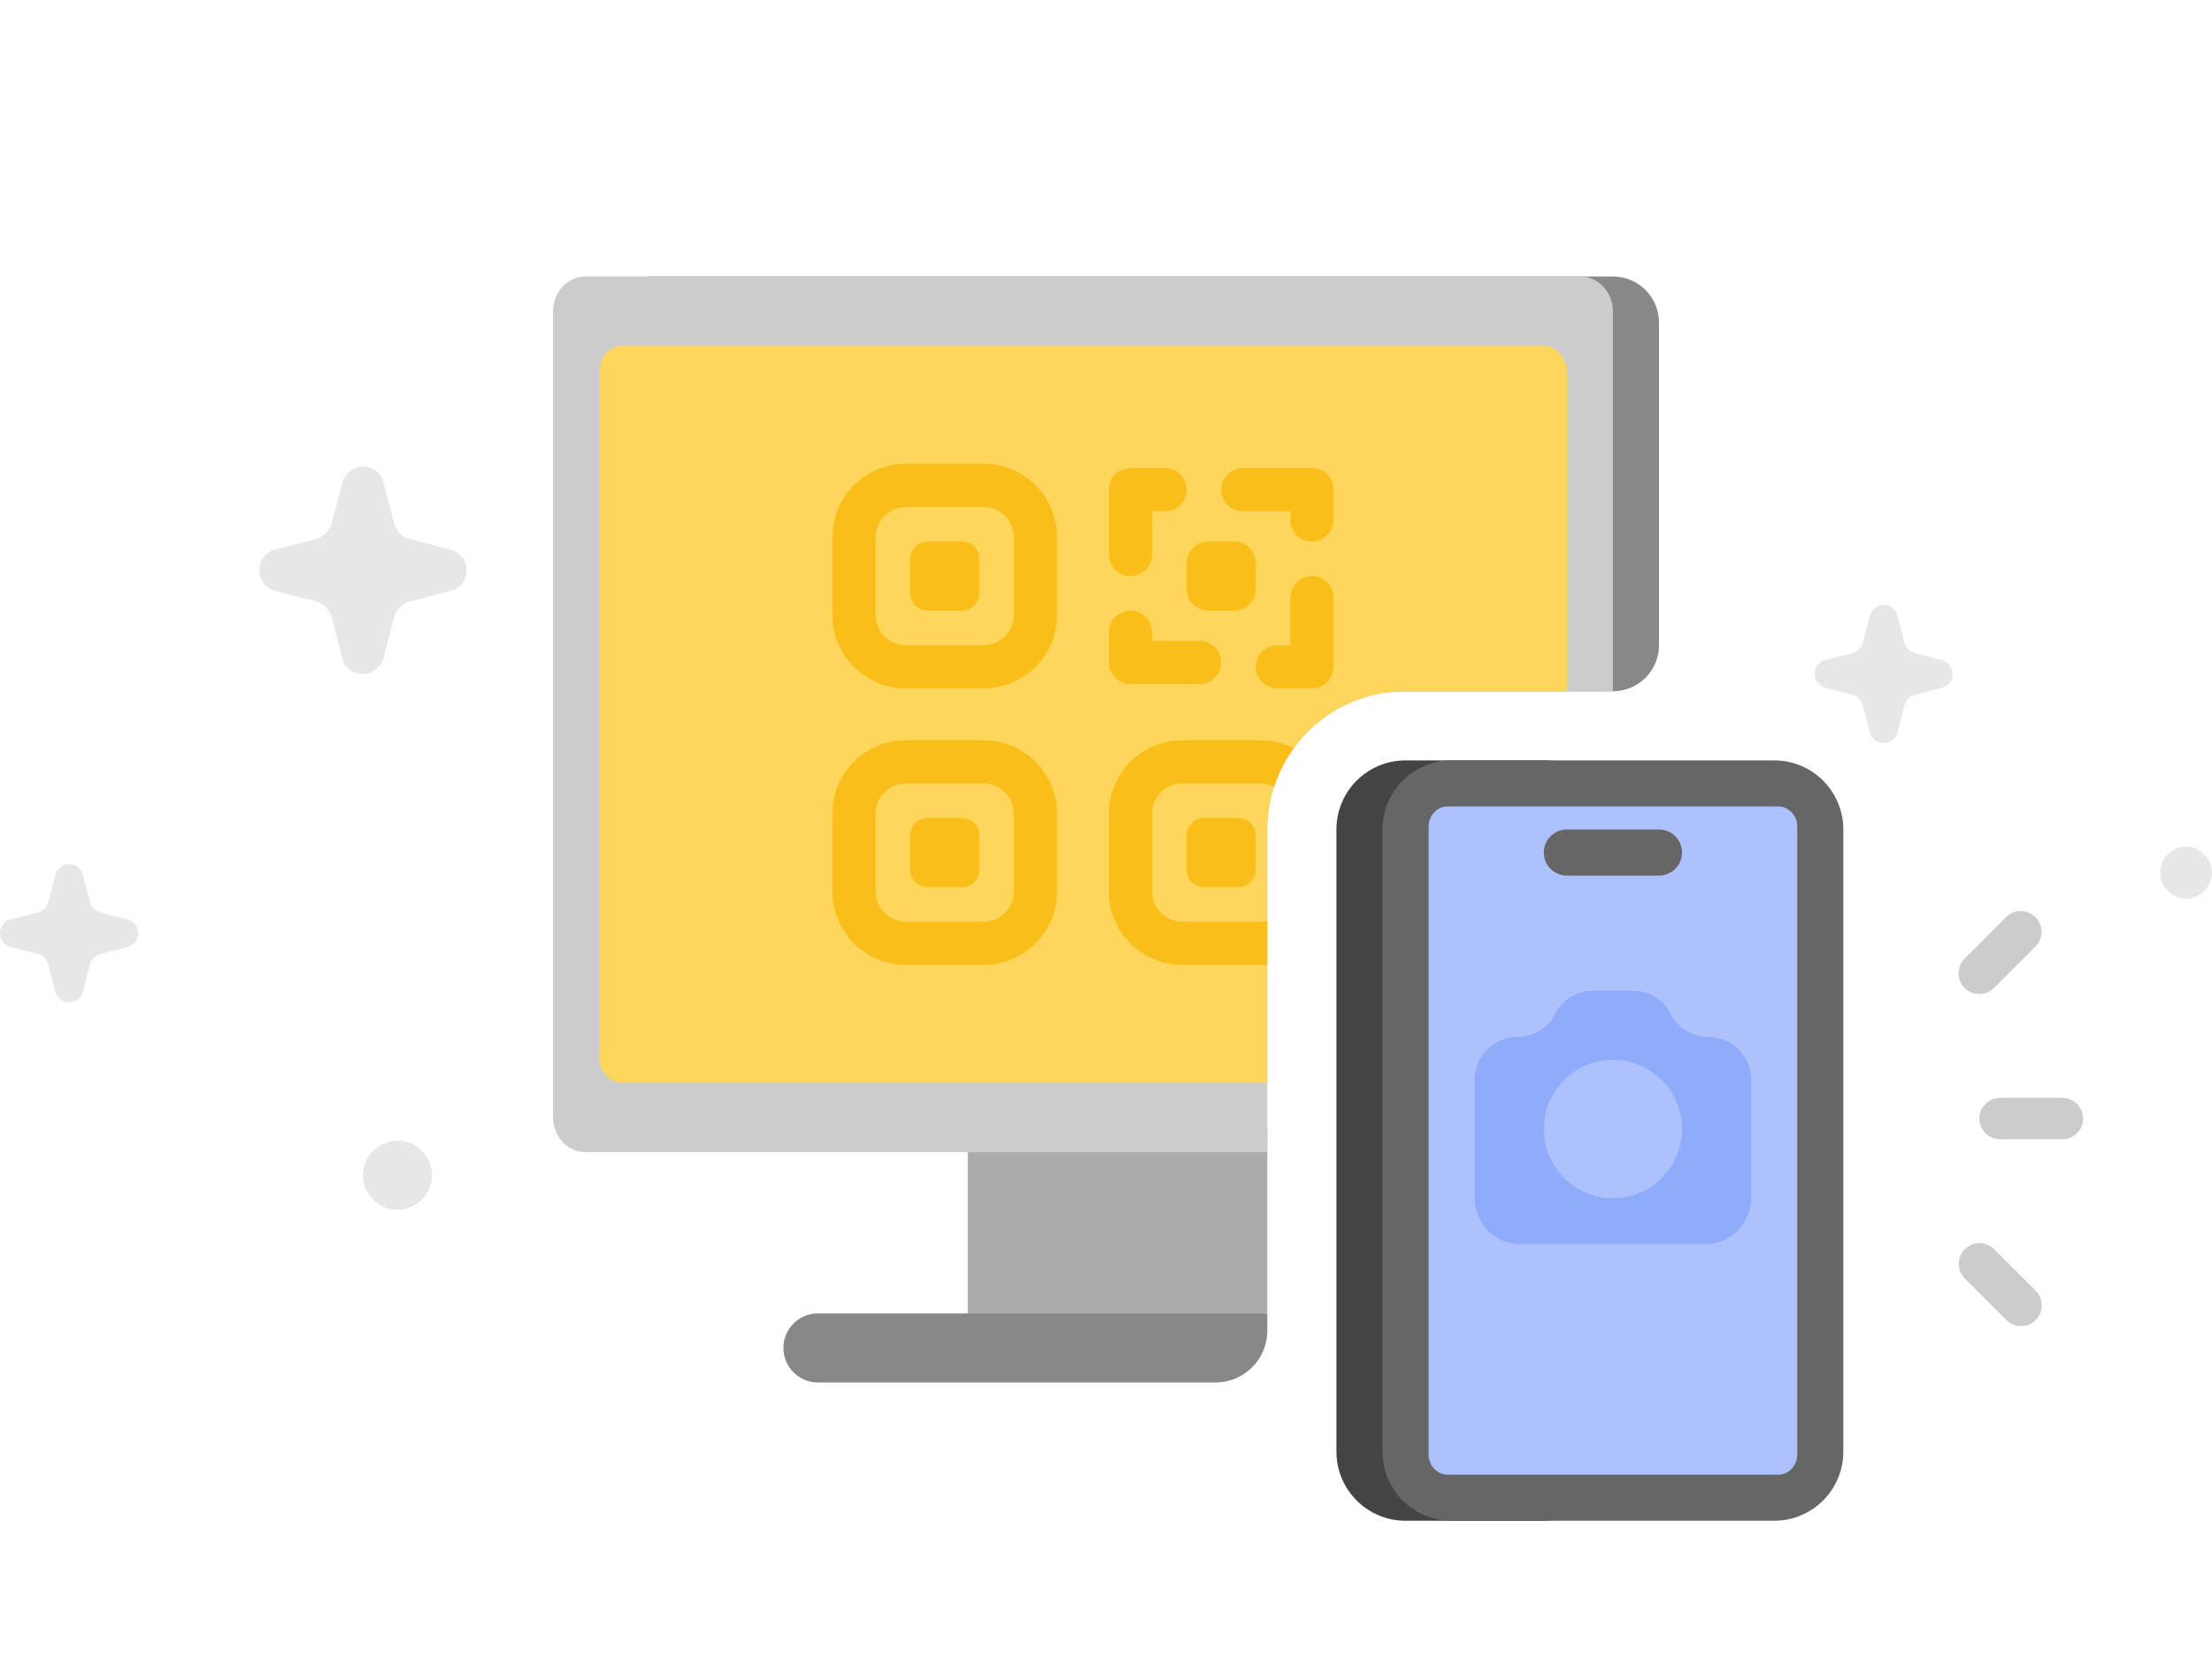
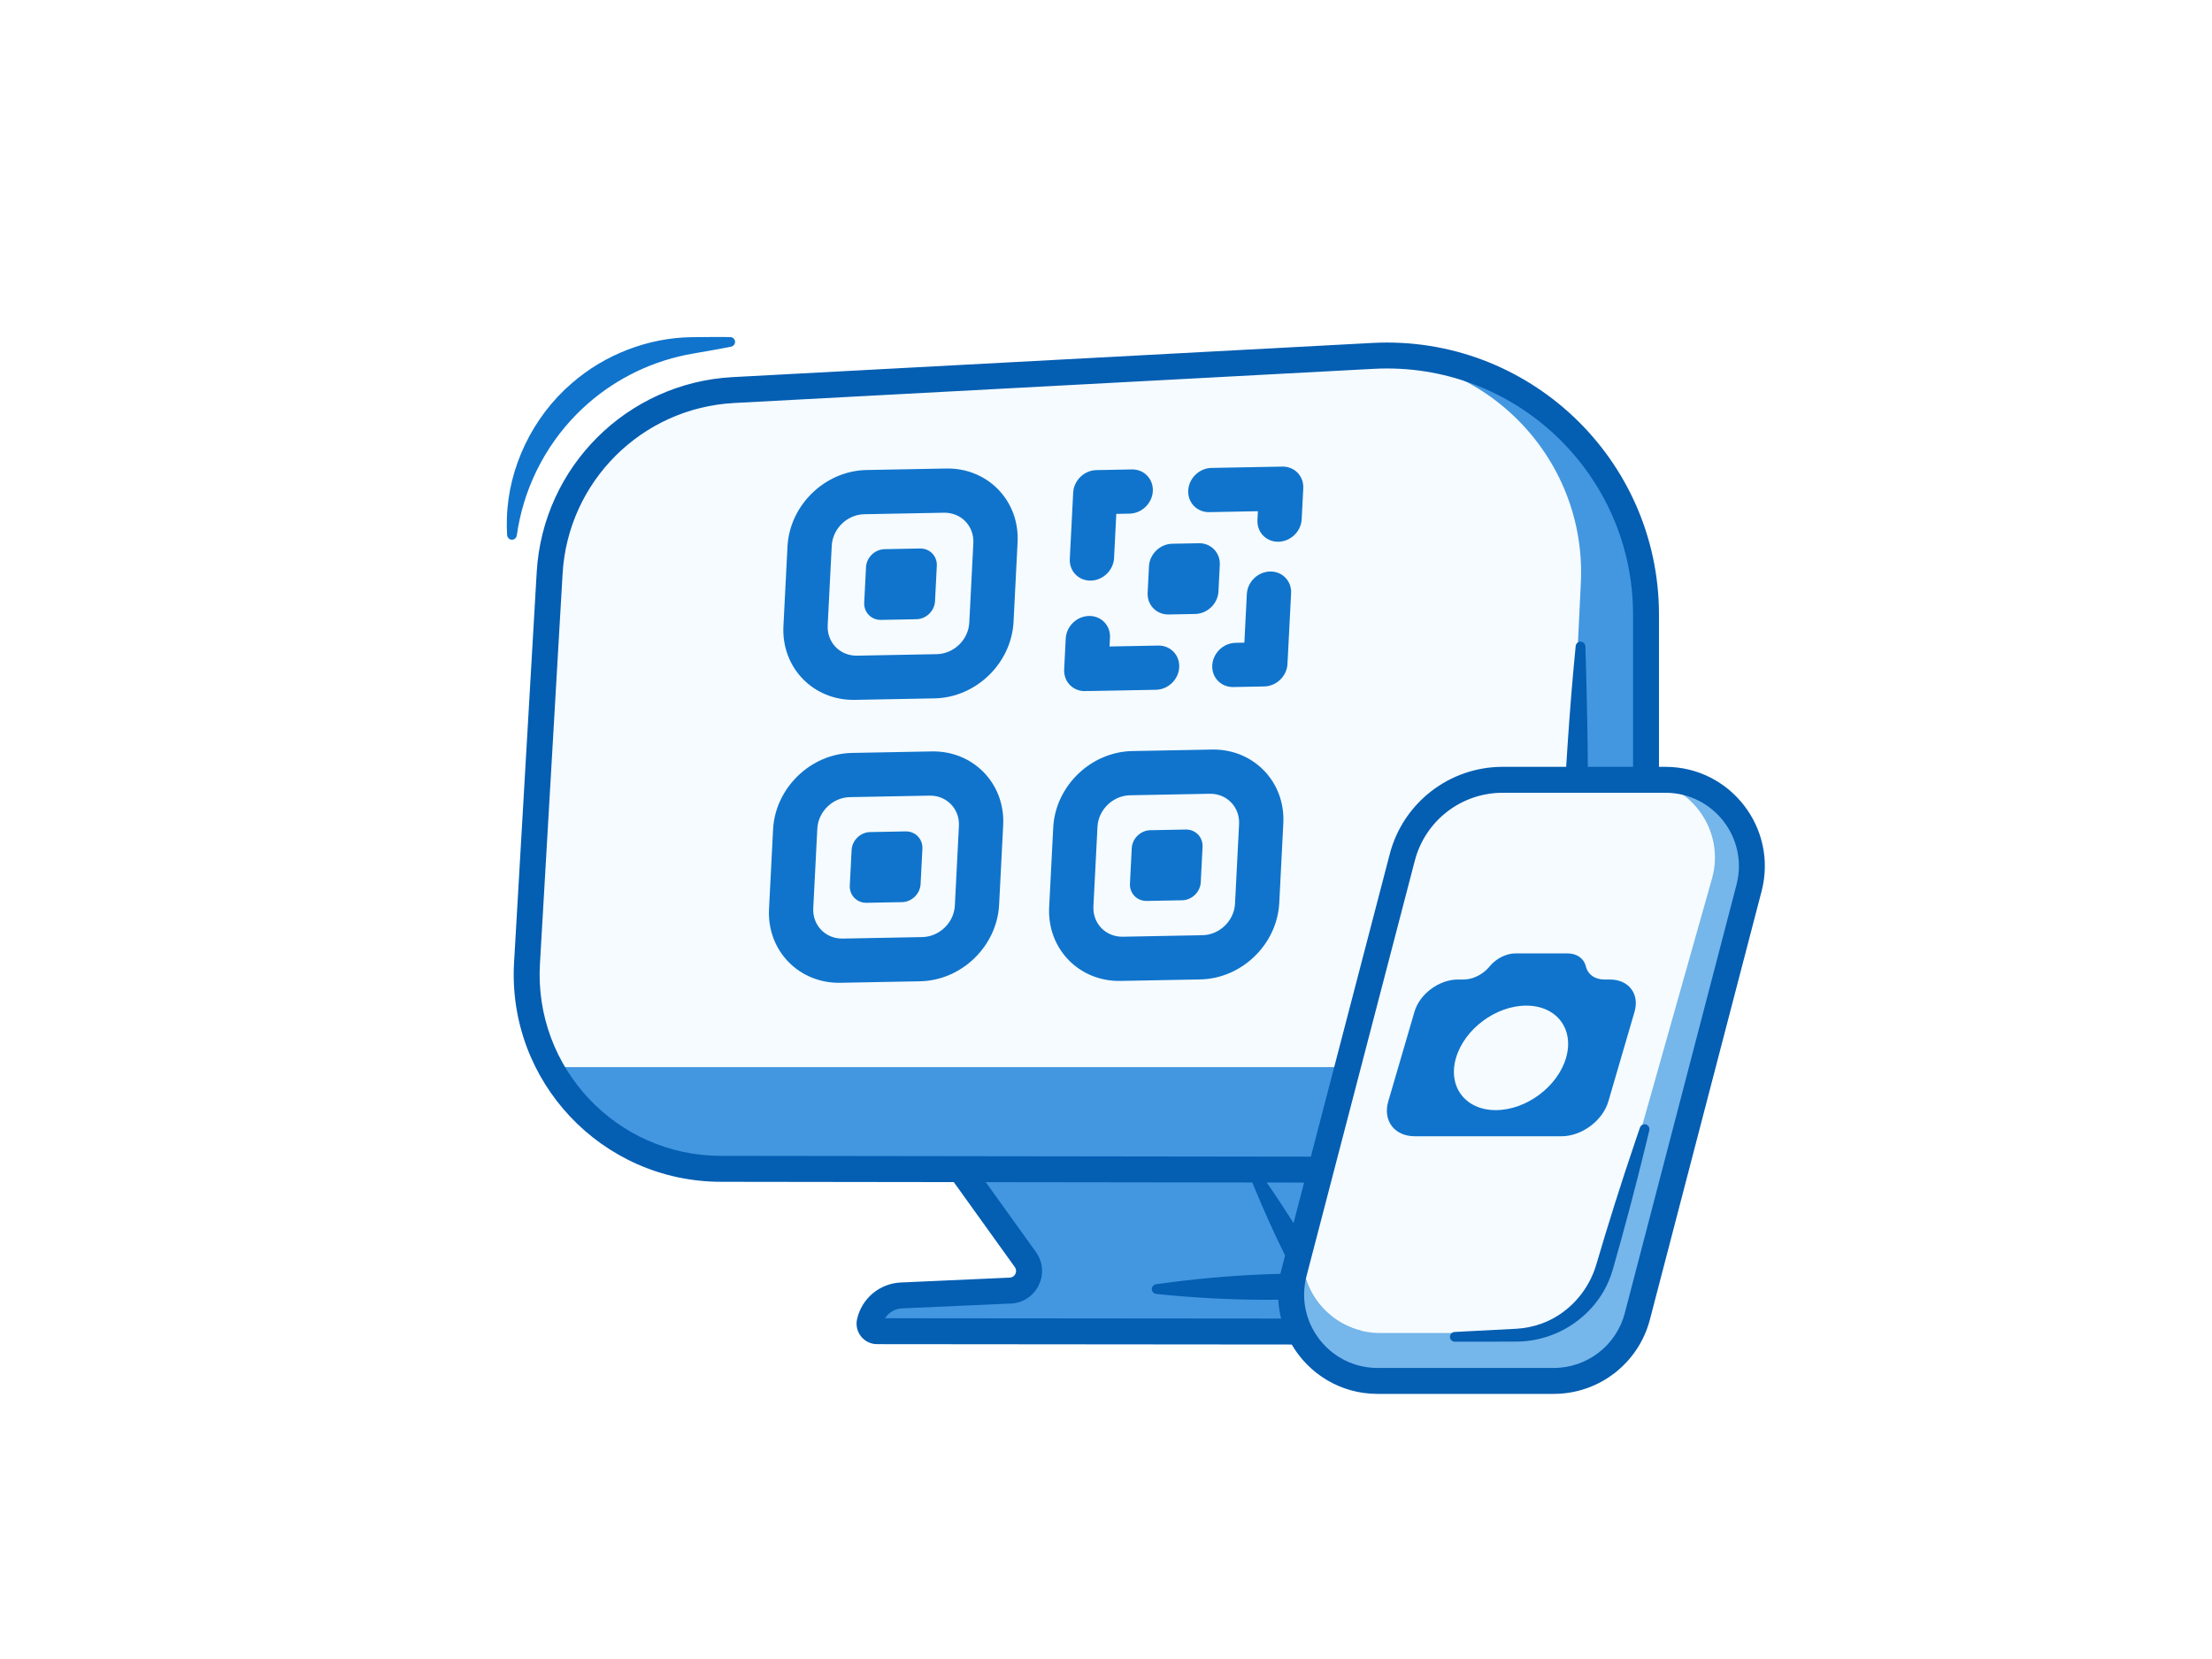
- <svg xmlns="http://www.w3.org/2000/svg" width="96" height="72" viewBox="0 0 96 72" fill="none">
-   <path opacity="0.2" d="M79.221 28.65L80.379 28.35C80.593 28.307 80.807 28.093 80.85 27.879L81.15 26.721C81.236 26.421 81.493 26.25 81.75 26.25C82.05 26.25 82.307 26.464 82.35 26.721L82.65 27.879C82.693 28.093 82.907 28.307 83.121 28.35L84.279 28.65C84.579 28.736 84.75 28.993 84.75 29.25C84.75 29.55 84.536 29.807 84.279 29.85L83.121 30.15C82.907 30.193 82.693 30.407 82.65 30.621L82.35 31.779C82.264 32.079 82.007 32.25 81.75 32.25C81.45 32.25 81.193 32.036 81.15 31.779L80.85 30.621C80.807 30.407 80.593 30.193 80.379 30.15L79.221 29.85C78.921 29.764 78.75 29.507 78.75 29.25C78.75 28.95 78.964 28.693 79.221 28.65Z" fill="#888888" />
-   <path opacity="0.2" d="M11.957 23.85L13.693 23.4C14.014 23.336 14.336 23.014 14.4 22.693L14.85 20.957C14.979 20.507 15.364 20.25 15.75 20.25C16.2 20.25 16.586 20.571 16.65 20.957L17.1 22.693C17.164 23.014 17.486 23.336 17.807 23.4L19.543 23.85C19.993 23.979 20.25 24.364 20.25 24.75C20.25 25.2 19.929 25.586 19.543 25.65L17.807 26.1C17.486 26.164 17.164 26.486 17.1 26.807L16.65 28.543C16.521 28.993 16.136 29.25 15.75 29.25C15.3 29.25 14.914 28.929 14.85 28.543L14.4 26.807C14.336 26.486 14.014 26.164 13.693 26.1L11.957 25.65C11.507 25.521 11.25 25.136 11.25 24.75C11.25 24.3 11.571 23.914 11.957 23.85Z" fill="#888888" />
-   <path opacity="0.2" d="M0.471 39.9L1.629 39.6C1.843 39.557 2.057 39.343 2.1 39.129L2.4 37.971C2.486 37.671 2.743 37.5 3 37.5C3.3 37.5 3.557 37.714 3.6 37.971L3.9 39.129C3.943 39.343 4.157 39.557 4.371 39.6L5.529 39.9C5.829 39.986 6 40.243 6 40.5C6 40.8 5.786 41.057 5.529 41.1L4.371 41.4C4.157 41.443 3.943 41.657 3.9 41.871L3.6 43.029C3.514 43.329 3.257 43.5 3 43.5C2.7 43.5 2.443 43.286 2.4 43.029L2.1 41.871C2.057 41.657 1.843 41.443 1.629 41.4L0.471 41.1C0.171 41.014 0 40.757 0 40.5C0 40.2 0.214 39.943 0.471 39.9Z" fill="#888888" />
-   <path opacity="0.2" d="M94.875 39C94.256 39 93.75 38.494 93.75 37.875C93.75 37.256 94.256 36.75 94.875 36.75C95.494 36.75 96 37.256 96 37.875C96 38.494 95.494 39 94.875 39Z" fill="#888888" />
-   <path opacity="0.2" d="M17.25 52.5C16.425 52.5 15.75 51.825 15.75 51C15.75 50.175 16.425 49.5 17.25 49.5C18.075 49.5 18.75 50.175 18.75 51C18.75 51.825 18.075 52.5 17.25 52.5Z" fill="#888888" />
-   <path d="M55 49L42 48.75V59.25L55 57V49Z" fill="#ABABAB" />
-   <path d="M26.25 14C26.25 12.895 27.145 12 28.25 12H70C71.105 12 72 12.895 72 14V28C72 29.105 71.105 30 70 30H28.25C27.145 30 26.25 29.105 26.25 28V14Z" fill="#888888" />
-   <path d="M34 58.5C34 57.672 34.672 57 35.5 57H55V57.75C55 58.993 53.993 60 52.75 60H35.5C34.672 60 34 59.328 34 58.5Z" fill="#888888" />
-   <path d="M68.595 12H25.405C24.629 12 24 12.681 24 13.52V48.48C24 49.319 24.629 50 25.405 50H55V36C55 32.686 57.686 30 61 30H70V13.52C70 12.681 69.371 12 68.595 12Z" fill="#CCCCCC" />
-   <path d="M66.959 15H27.041C26.466 15 26 15.512 26 16.143V45.857C26 46.488 26.466 47 27.041 47H55V36C55 32.686 57.686 30 61 30H68V16.143C68 15.512 67.534 15 66.959 15Z" fill="#FFD65C" />
-   <path d="M40.25 26.5C39.836 26.5 39.5 26.164 39.5 25.75V24.25C39.5 23.836 39.836 23.5 40.25 23.5H41.75C42.164 23.5 42.5 23.836 42.5 24.25V25.75C42.5 26.164 42.164 26.5 41.75 26.5H40.25Z" fill="#F9BE1A" />
-   <path fill-rule="evenodd" clip-rule="evenodd" d="M39.312 29.875C37.552 29.875 36.125 28.448 36.125 26.688V23.312C36.125 21.552 37.552 20.125 39.312 20.125H42.688C44.448 20.125 45.875 21.552 45.875 23.312V26.688C45.875 28.448 44.448 29.875 42.688 29.875H39.312ZM38 26.688C38 27.412 38.588 28 39.312 28H42.688C43.412 28 44 27.412 44 26.688V23.312C44 22.588 43.412 22 42.688 22H39.312C38.588 22 38 22.588 38 23.312V26.688Z" fill="#F9BE1A" />
-   <path d="M40.25 38.5C39.836 38.5 39.5 38.164 39.5 37.75V36.25C39.5 35.836 39.836 35.5 40.25 35.5H41.75C42.164 35.5 42.5 35.836 42.5 36.25V37.75C42.5 38.164 42.164 38.5 41.75 38.5H40.25Z" fill="#F9BE1A" />
-   <path fill-rule="evenodd" clip-rule="evenodd" d="M39.312 41.875C37.552 41.875 36.125 40.448 36.125 38.688V35.312C36.125 33.552 37.552 32.125 39.312 32.125H42.688C44.448 32.125 45.875 33.552 45.875 35.312V38.688C45.875 40.448 44.448 41.875 42.688 41.875H39.312ZM38 38.688C38 39.412 38.588 40 39.312 40H42.688C43.412 40 44 39.412 44 38.688V35.312C44 34.588 43.412 34 42.688 34H39.312C38.588 34 38 34.588 38 35.312V38.688Z" fill="#F9BE1A" />
-   <path d="M51.5 37.75C51.5 38.164 51.836 38.5 52.25 38.5H53.75C54.164 38.5 54.5 38.164 54.5 37.75V36.25C54.5 35.836 54.164 35.5 53.75 35.5H52.25C51.836 35.5 51.5 35.836 51.5 36.25V37.75Z" fill="#F9BE1A" />
-   <path d="M48.125 38.688C48.125 40.448 49.552 41.875 51.312 41.875H54.688C54.793 41.875 54.897 41.87 55 41.86V39.963C54.9 39.987 54.795 40 54.688 40H51.312C50.588 40 50 39.412 50 38.688V35.312C50 34.588 50.588 34 51.312 34H54.688C54.905 34 55.111 34.053 55.292 34.147C55.488 33.542 55.777 32.98 56.143 32.476C55.707 32.252 55.212 32.125 54.688 32.125H51.312C49.552 32.125 48.125 33.552 48.125 35.312V38.688Z" fill="#F9BE1A" />
-   <path d="M56.938 29.875C57.455 29.875 57.875 29.455 57.875 28.938V25.938C57.875 25.42 57.455 25 56.938 25C56.42 25 56 25.42 56 25.938V28H55.438C54.92 28 54.5 28.42 54.5 28.938C54.5 29.455 54.92 29.875 55.438 29.875H56.938Z" fill="#F9BE1A" />
-   <path d="M49.062 25C49.58 25 50 24.58 50 24.062V22.188H50.562C51.08 22.188 51.5 21.768 51.5 21.25C51.5 20.732 51.08 20.312 50.562 20.312H49.062C48.545 20.312 48.125 20.732 48.125 21.25V24.062C48.125 24.58 48.545 25 49.062 25Z" fill="#F9BE1A" />
-   <path d="M53.938 22.188C53.42 22.188 53 21.768 53 21.25C53 20.732 53.42 20.312 53.938 20.312H56.938C57.455 20.312 57.875 20.732 57.875 21.25V22.562C57.875 23.08 57.455 23.5 56.938 23.5C56.42 23.5 56 23.08 56 22.562V22.188H53.938Z" fill="#F9BE1A" />
-   <path d="M49.25 29.688C49.218 29.688 49.187 29.686 49.156 29.683C49.125 29.686 49.094 29.688 49.062 29.688C48.545 29.688 48.125 29.268 48.125 28.75V27.438C48.125 26.92 48.545 26.5 49.062 26.5C49.58 26.5 50 26.92 50 27.438V27.812H52.062C52.58 27.812 53 28.232 53 28.75C53 29.268 52.58 29.688 52.062 29.688H49.25Z" fill="#F9BE1A" />
-   <path d="M51.5 25.562C51.5 26.08 51.92 26.5 52.438 26.5H53.562C54.08 26.5 54.5 26.08 54.5 25.562V24.438C54.5 23.92 54.08 23.5 53.562 23.5H52.438C51.92 23.5 51.5 23.92 51.5 24.438V25.562Z" fill="#F9BE1A" />
-   <path d="M61 33H67C68.657 33 70 34.343 70 36V53.25V63C70 64.657 68.657 66 67 66H62.461H61C59.343 66 58 64.657 58 63V36C58 34.343 59.343 33 61 33Z" fill="#444444" />
-   <path d="M63 33H77C78.657 33 80 34.343 80 36V63C80 64.657 78.657 66 77 66H63C61.343 66 60 64.657 60 63V57.115V36C60 34.343 61.343 33 63 33Z" fill="#666666" />
-   <path fill-rule="evenodd" clip-rule="evenodd" d="M77.179 64H62.821C62.366 64 62 63.605 62 63.121V35.879C62 35.395 62.366 35 62.821 35H77.179C77.634 35 78 35.395 78 35.879V63.121C78 63.605 77.634 64 77.179 64ZM68 36C67.448 36 67 36.448 67 37C67 37.552 67.448 38 68 38H72C72.552 38 73 37.552 73 37C73 36.448 72.552 36 72 36H68Z" fill="#ADC2FC" />
-   <path d="M87.704 39.539C87.933 39.539 88.163 39.629 88.339 39.805C88.69 40.156 88.69 40.728 88.339 41.079L86.538 42.88C86.186 43.231 85.615 43.231 85.263 42.88C84.912 42.529 84.912 41.957 85.263 41.606L87.064 39.805C87.24 39.629 87.47 39.539 87.699 39.539H87.704Z" fill="#CCCCCC" />
-   <path d="M86.803 47.644H89.505C90 47.644 90.405 48.049 90.405 48.544C90.405 49.039 90 49.445 89.505 49.445H86.803C86.308 49.445 85.903 49.039 85.903 48.544C85.903 48.049 86.308 47.644 86.803 47.644Z" fill="#CCCCCC" />
-   <path d="M85.273 54.214C85.448 54.038 85.678 53.948 85.907 53.948H85.912C86.142 53.948 86.371 54.038 86.547 54.214L88.348 56.015C88.699 56.366 88.699 56.938 88.348 57.289C87.997 57.64 87.425 57.64 87.074 57.289L85.273 55.488C84.921 55.137 84.921 54.565 85.273 54.214Z" fill="#CCCCCC" />
-   <path fill-rule="evenodd" clip-rule="evenodd" d="M64 46.854V52C64 53.105 64.895 54 66 54H74C75.105 54 76 53.105 76 52V46.854C76 45.83 75.153 45 74.129 45C73.443 45 72.806 44.613 72.5 44C72.194 43.387 71.567 43 70.882 43H69.118C68.433 43 67.806 43.387 67.5 44C67.194 44.613 66.557 45 65.871 45C64.847 45 64 45.83 64 46.854ZM70 52C71.657 52 73 50.657 73 49C73 47.343 71.657 46 70 46C68.343 46 67 47.343 67 49C67 50.657 68.343 52 70 52Z" fill="#8FABF9" />
+ <svg xmlns="http://www.w3.org/2000/svg" width="128" height="96" viewBox="0 0 128 96" fill="none">
+   <path d="M79.45 20.594C88.036 20.135 95.25 26.974 95.25 35.573V45.152C97.961 45.458 99.829 48.144 99.065 50.847L92.56 73.86C92.013 75.798 90.244 77.136 88.23 77.136H79.853C76.9 77.136 74.747 74.34 75.502 71.485L76.508 67.681L41.712 67.636C35.249 67.627 30.121 62.187 30.496 55.734L31.806 33.153C32.138 27.433 36.716 22.877 42.437 22.571L79.45 20.594Z" fill="#F5FBFE" />
+   <path d="M76.556 67.499H76.142C76.234 67.655 76.33 67.817 76.428 67.983L75.502 71.485C74.841 73.984 76.408 76.438 78.79 77.011C78.309 77.235 77.703 77.356 76.99 77.356L63.159 77.383L63.158 77.383L50.568 77.408C50.382 77.408 50.241 77.239 50.275 77.056C50.499 75.861 51.5 74.968 52.713 74.882L58.502 74.473C59.392 74.41 59.862 73.39 59.332 72.672L55.51 67.499H41.106C37.153 67.499 33.536 65.276 31.75 61.749H78.078L76.556 67.499Z" fill="#4397E0" />
+   <path d="M79.45 20.594C88.036 20.135 95.25 26.974 95.25 35.573V45.152C95.081 45.133 94.909 45.123 94.734 45.123H90.924L91.477 33.744C91.837 26.348 85.725 20.263 78.332 20.654L79.45 20.594Z" fill="#4397E0" />
+   <path d="M78.325 20.654L67.867 21.213L78.332 20.654C78.33 20.654 78.327 20.654 78.325 20.654Z" fill="#4397E0" />
+   <path d="M97.019 45.123C99.965 45.123 102.117 47.908 101.373 50.758L94.65 76.544C94.133 78.526 92.343 79.908 90.295 79.908H79.069C76.123 79.908 73.971 77.124 74.714 74.273L81.034 50.036C81.191 49.433 81.429 48.869 81.734 48.353C81.572 48.684 81.441 49.035 81.344 49.403L75.502 71.485C74.747 74.34 76.9 77.136 79.853 77.136H88.23C90.244 77.136 92.013 75.798 92.56 73.86L99.065 50.847C99.876 47.975 97.719 45.123 94.734 45.123H97.019Z" fill="#75B6EB" />
+   <path d="M95.034 65.091C95.099 65.056 95.174 65.048 95.244 65.068C95.314 65.088 95.373 65.136 95.409 65.2C95.445 65.264 95.454 65.339 95.438 65.41C95.365 65.715 95.292 66.02 95.218 66.324C94.636 68.715 94.006 71.091 93.329 73.454C93.265 73.677 93.188 73.895 93.098 74.109C92.443 75.685 91.038 76.892 89.438 77.375C88.89 77.544 88.318 77.631 87.748 77.633C86.873 77.635 85.999 77.635 85.124 77.637C84.811 77.637 84.498 77.637 84.185 77.638C84.112 77.638 84.042 77.609 83.989 77.558C83.936 77.506 83.905 77.437 83.903 77.364C83.901 77.292 83.928 77.221 83.978 77.167C84.028 77.113 84.097 77.08 84.17 77.076C84.483 77.06 84.796 77.043 85.108 77.027C85.981 76.982 86.855 76.936 87.728 76.891C88.225 76.865 88.717 76.766 89.182 76.6C90.546 76.117 91.635 75.024 92.177 73.721C92.251 73.543 92.316 73.361 92.371 73.176C93.064 70.818 93.805 68.473 94.594 66.143C94.694 65.846 94.796 65.55 94.897 65.253C94.921 65.184 94.97 65.126 95.034 65.091Z" fill="#045EB2" />
+   <path fill-rule="evenodd" clip-rule="evenodd" d="M79.41 19.845C88.425 19.364 95.999 26.545 95.999 35.573V44.374H96.372C100.137 44.374 102.886 47.931 101.936 51.574L95.473 76.36C94.813 78.892 92.526 80.659 89.909 80.659H79.716C77.556 80.659 75.731 79.488 74.747 77.802L50.753 77.781C49.994 77.78 49.43 77.077 49.595 76.337C49.862 75.138 50.899 74.267 52.126 74.213L58.431 73.931C58.735 73.918 58.903 73.572 58.725 73.324L55.193 68.404L41.711 68.386C34.817 68.377 29.348 62.574 29.747 55.691L31.057 33.11C31.412 27.009 36.295 22.148 42.398 21.822L79.41 19.845ZM86.952 45.874C84.562 45.874 82.474 47.487 81.871 49.799L75.604 73.837C74.901 76.529 76.933 79.159 79.716 79.159H89.909C91.843 79.159 93.534 77.853 94.022 75.982L100.485 51.196C101.187 48.503 99.155 45.874 96.372 45.874H86.952ZM59.944 72.449C60.816 73.664 59.992 75.363 58.497 75.43L52.192 75.711C51.785 75.729 51.423 75.95 51.215 76.281L74.134 76.301C74.045 75.947 73.99 75.582 73.971 75.21C71.876 75.231 69.779 75.144 67.68 74.951C67.427 74.927 67.173 74.902 66.92 74.876C66.85 74.868 66.781 74.839 66.731 74.788C66.68 74.737 66.651 74.67 66.65 74.6C66.649 74.529 66.675 74.461 66.724 74.408C66.772 74.356 66.84 74.323 66.909 74.313C67.162 74.277 67.414 74.243 67.667 74.21C69.793 73.933 71.922 73.768 74.053 73.713C74.067 73.712 74.08 73.711 74.093 73.71C74.111 73.626 74.13 73.542 74.152 73.458L74.363 72.648C73.718 71.343 73.117 70.014 72.563 68.66C72.531 68.582 72.499 68.504 72.468 68.426L57.041 68.406L59.944 72.449ZM73.298 68.427C73.835 69.199 74.352 69.982 74.852 70.774L75.463 68.43L73.298 68.427ZM94.499 35.573C94.499 27.405 87.647 20.908 79.49 21.343L42.478 23.32C37.138 23.605 32.865 27.859 32.555 33.197L31.244 55.778C30.895 61.8 35.681 66.878 41.713 66.886L75.854 66.931L80.42 49.421C81.195 46.448 83.88 44.374 86.952 44.374H90.629C90.744 42.527 90.876 40.678 91.043 38.826C91.085 38.351 91.131 37.877 91.178 37.391C91.186 37.319 91.218 37.25 91.272 37.201C91.326 37.152 91.397 37.126 91.469 37.128C91.54 37.131 91.609 37.162 91.66 37.214C91.71 37.267 91.738 37.337 91.74 37.41C91.755 37.897 91.769 38.373 91.783 38.849C91.834 40.689 91.872 42.531 91.881 44.374H94.499V35.573Z" fill="#045EB2" />
+   <path fill-rule="evenodd" clip-rule="evenodd" d="M90.702 55.169C91.23 55.169 91.634 55.443 91.758 55.882L91.78 55.968C91.903 56.406 92.308 56.681 92.836 56.681H93.162C94.249 56.681 94.885 57.517 94.584 58.549L93.069 63.736C92.743 64.849 91.529 65.751 90.357 65.751H81.867C80.695 65.751 80.008 64.849 80.333 63.736L81.849 58.549C82.15 57.517 83.275 56.681 84.362 56.681H84.688C85.2 56.681 85.745 56.423 86.124 56.009L86.27 55.84C86.649 55.426 87.194 55.169 87.706 55.169H90.702ZM88.32 58.192C86.562 58.192 84.741 59.546 84.253 61.216C83.766 62.886 84.796 64.239 86.554 64.239C88.312 64.239 90.133 62.886 90.621 61.216C91.109 59.546 90.079 58.192 88.32 58.192Z" fill="#1074CC" />
+   <path d="M52.403 48.11C52.969 48.099 53.404 48.549 53.376 49.114L53.271 51.16C53.242 51.725 52.76 52.192 52.195 52.203L50.146 52.241C49.581 52.252 49.145 51.803 49.174 51.237L49.279 49.191C49.307 48.626 49.789 48.159 50.355 48.149L52.403 48.11Z" fill="#1074CC" />
+   <path fill-rule="evenodd" clip-rule="evenodd" d="M53.919 43.482C56.322 43.436 58.172 45.346 58.05 47.748L57.815 52.352C57.692 54.754 55.644 56.737 53.24 56.783L48.631 56.87C46.227 56.915 44.378 55.005 44.5 52.603L44.735 47.999C44.857 45.597 46.905 43.614 49.309 43.569L53.919 43.482ZM49.179 46.127C48.189 46.145 47.346 46.962 47.295 47.951L47.06 52.555C47.01 53.544 47.772 54.33 48.762 54.312L53.371 54.225C54.361 54.206 55.204 53.389 55.254 52.401L55.489 47.796C55.54 46.807 54.778 46.021 53.788 46.04L49.179 46.127Z" fill="#1074CC" />
+   <path d="M68.615 48.002C69.18 47.992 69.616 48.441 69.587 49.006L69.483 51.053C69.454 51.618 68.972 52.084 68.406 52.095L66.358 52.134C65.792 52.144 65.357 51.695 65.386 51.13L65.49 49.084C65.519 48.519 66.001 48.052 66.566 48.041L68.615 48.002Z" fill="#1074CC" />
+   <path fill-rule="evenodd" clip-rule="evenodd" d="M70.13 43.374C72.534 43.329 74.384 45.239 74.261 47.64L74.026 52.245C73.904 54.646 71.856 56.63 69.452 56.675L64.843 56.762C62.439 56.807 60.589 54.897 60.711 52.496L60.946 47.891C61.069 45.49 63.117 43.506 65.521 43.461L70.13 43.374ZM65.39 46.019C64.4 46.038 63.557 46.854 63.507 47.843L63.272 52.447C63.222 53.436 63.983 54.223 64.973 54.204L69.582 54.117C70.572 54.099 71.415 53.282 71.466 52.293L71.701 47.689C71.751 46.7 70.989 45.913 69.999 45.932L65.39 46.019Z" fill="#1074CC" />
+   <path d="M53.238 31.739C53.804 31.729 54.239 32.178 54.21 32.743L54.106 34.789C54.077 35.354 53.595 35.821 53.029 35.832L50.981 35.871C50.415 35.881 49.98 35.432 50.009 34.867L50.113 32.82C50.142 32.255 50.624 31.789 51.19 31.778L53.238 31.739Z" fill="#1074CC" />
+   <path fill-rule="evenodd" clip-rule="evenodd" d="M54.753 27.111C57.157 27.066 59.007 28.976 58.884 31.377L58.65 35.982C58.527 38.383 56.479 40.367 54.075 40.412L49.466 40.499C47.062 40.544 45.212 38.634 45.334 36.233L45.569 31.628C45.692 29.227 47.74 27.243 50.144 27.198L54.753 27.111ZM50.013 29.756C49.024 29.774 48.18 30.591 48.13 31.58L47.895 36.184C47.845 37.173 48.606 37.96 49.596 37.941L54.205 37.854C55.195 37.836 56.039 37.019 56.089 36.03L56.324 31.425C56.374 30.437 55.612 29.65 54.623 29.669L50.013 29.756Z" fill="#1074CC" />
+   <path d="M63.016 35.644C63.723 35.63 64.267 36.192 64.231 36.899L64.205 37.41L67.021 37.357C67.728 37.344 68.272 37.906 68.236 38.612C68.2 39.318 67.598 39.902 66.891 39.915L63.05 39.987C63.007 39.988 62.964 39.987 62.922 39.984C62.88 39.989 62.837 39.992 62.794 39.992C62.087 40.006 61.543 39.444 61.579 38.737L61.67 36.947C61.706 36.241 62.309 35.657 63.016 35.644Z" fill="#1074CC" />
+   <path d="M73.496 33.071C74.203 33.058 74.747 33.62 74.711 34.326L74.515 38.163C74.513 38.206 74.509 38.249 74.503 38.291C74.505 38.333 74.505 38.376 74.502 38.419C74.466 39.125 73.864 39.709 73.157 39.722L71.365 39.756C70.657 39.769 70.114 39.207 70.149 38.501C70.185 37.795 70.788 37.211 71.495 37.198L72.007 37.188L72.15 34.374C72.186 33.668 72.789 33.085 73.496 33.071Z" fill="#1074CC" />
+   <path d="M69.37 31.435C70.077 31.422 70.621 31.984 70.585 32.69L70.507 34.225C70.471 34.931 69.868 35.515 69.161 35.528L67.625 35.557C66.918 35.57 66.374 35.008 66.41 34.302L66.488 32.767C66.524 32.061 67.126 31.477 67.833 31.464L69.37 31.435Z" fill="#1074CC" />
+   <path d="M65.494 27.164C66.201 27.151 66.745 27.712 66.71 28.419C66.674 29.125 66.071 29.709 65.364 29.722L64.596 29.736L64.466 32.294C64.43 33.001 63.827 33.584 63.12 33.597C62.413 33.611 61.869 33.049 61.905 32.343L62.101 28.506C62.137 27.799 62.739 27.216 63.446 27.203L65.494 27.164Z" fill="#1074CC" />
+   <path d="M74.2 27C74.907 26.987 75.451 27.548 75.415 28.255L75.324 30.045C75.288 30.752 74.686 31.335 73.979 31.348C73.272 31.362 72.728 30.8 72.764 30.093L72.79 29.582L69.973 29.635C69.266 29.648 68.722 29.086 68.758 28.38C68.794 27.674 69.397 27.09 70.103 27.077L74.2 27Z" fill="#1074CC" />
+   <path d="M41.3 19.5C41.614 19.5 41.928 19.501 42.243 19.503C42.314 19.504 42.385 19.528 42.439 19.575C42.494 19.622 42.528 19.688 42.535 19.759C42.541 19.829 42.519 19.9 42.474 19.957C42.429 20.013 42.364 20.05 42.294 20.063C41.986 20.123 41.677 20.181 41.368 20.238C40.944 20.316 40.519 20.39 40.093 20.462C37.831 20.85 35.751 21.85 34.068 23.312C32.081 25.034 30.645 27.399 30.068 30.074C30.003 30.371 29.949 30.671 29.906 30.976C29.896 31.047 29.862 31.113 29.808 31.161C29.755 31.209 29.685 31.235 29.614 31.232C29.543 31.229 29.476 31.198 29.426 31.146C29.376 31.094 29.348 31.025 29.344 30.953C29.325 30.631 29.321 30.309 29.332 29.985C29.415 27.066 30.809 24.135 33.085 22.179C34.999 20.507 37.515 19.547 40.006 19.511C40.437 19.505 40.869 19.501 41.3 19.5Z" fill="#1074CC" />
</svg>
